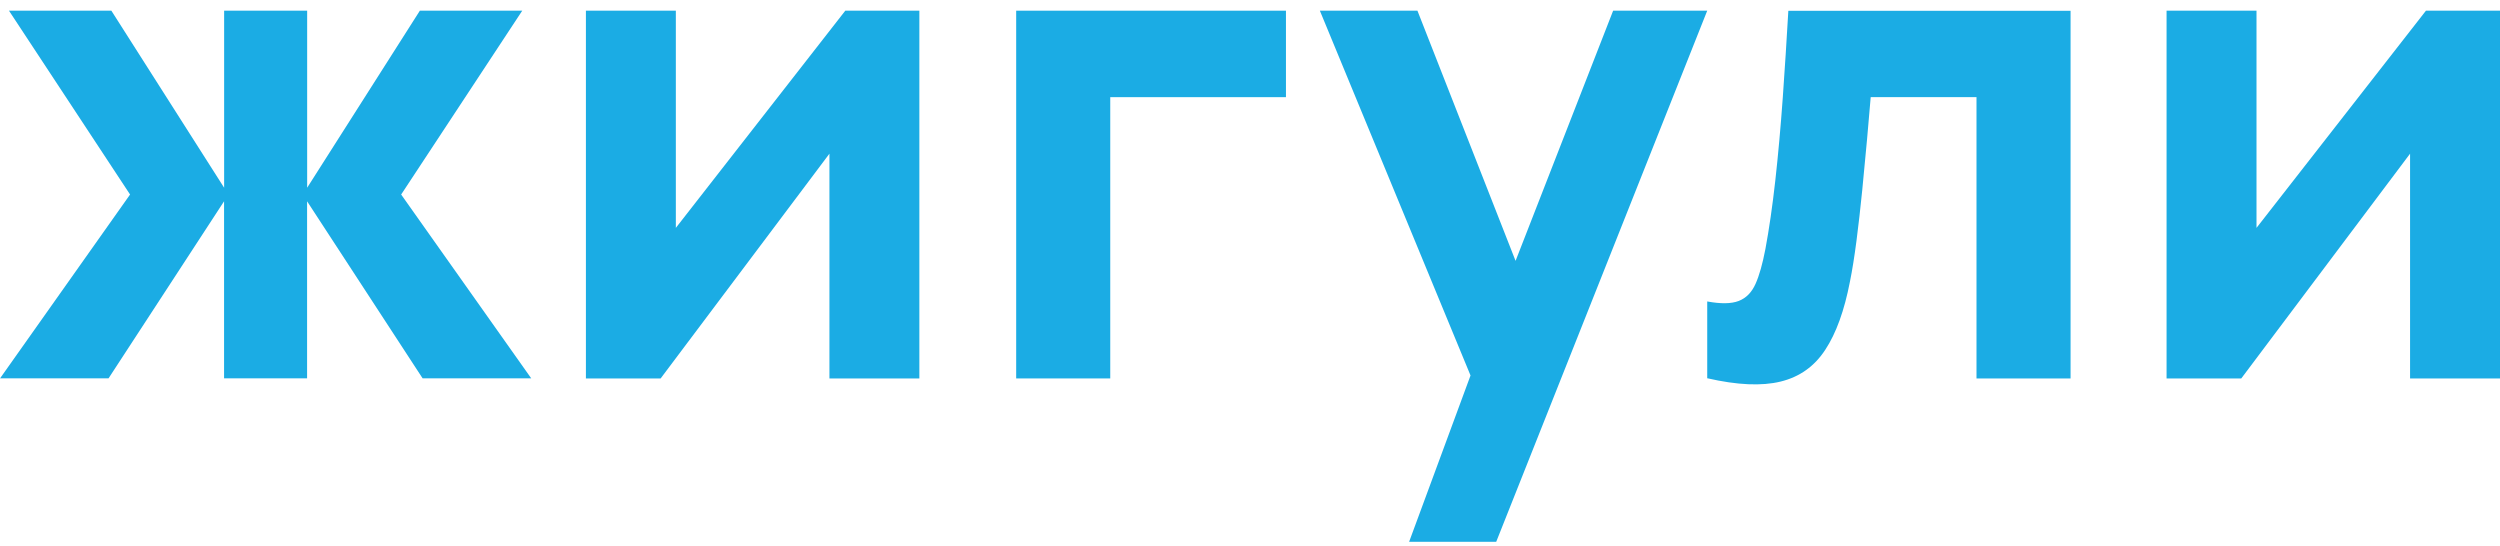
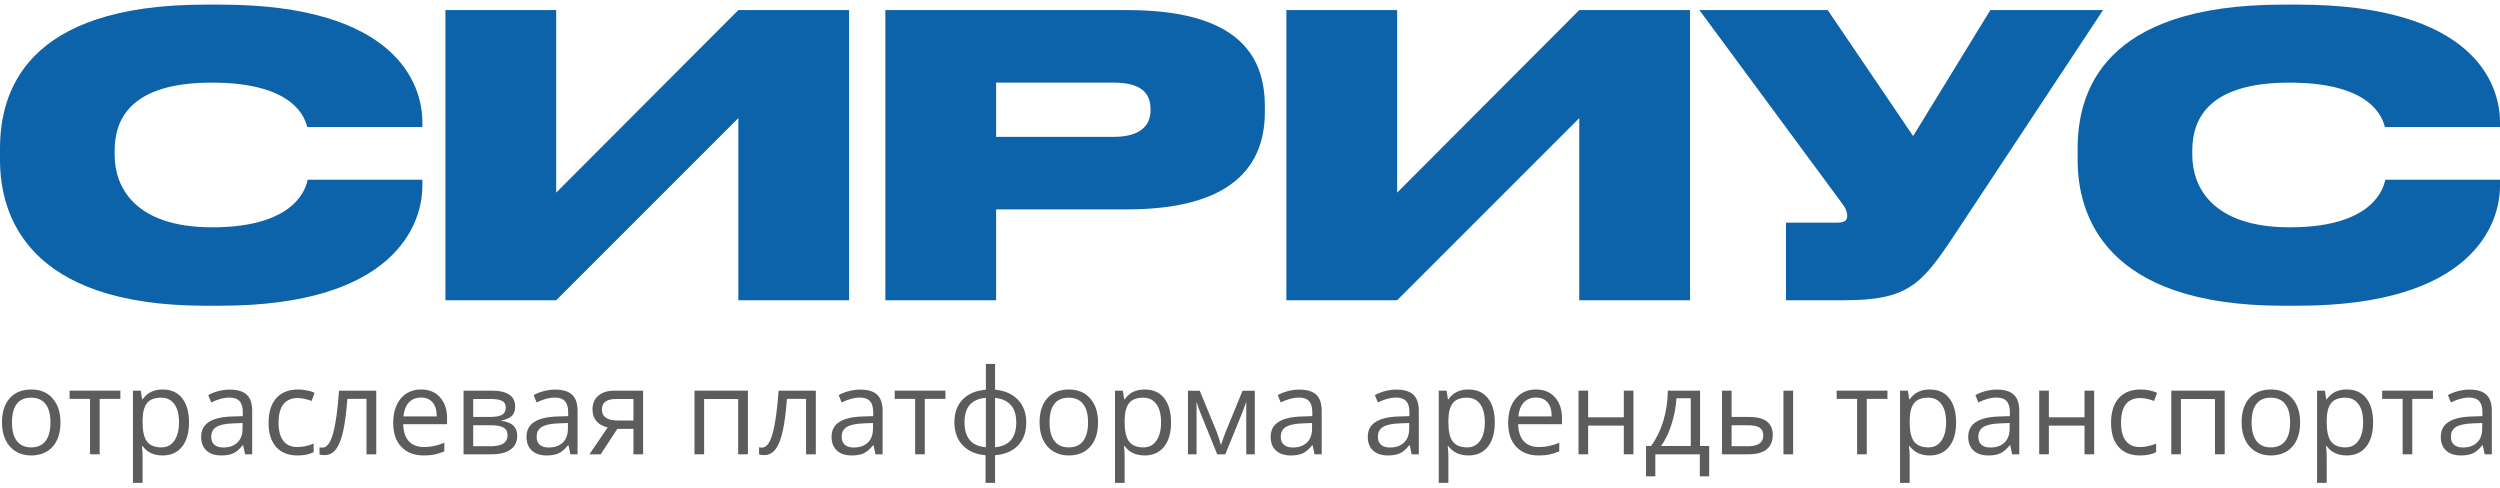
- <svg xmlns="http://www.w3.org/2000/svg" width="110" height="24" viewBox="0 0 110 24" fill="none">
-   <path d="M0 16.651L5.723 8.559L0.395 0.47H4.9L9.862 8.26V0.47H13.515V8.26L18.474 0.47H22.979L17.651 8.559L23.374 16.647H18.595L13.512 8.857V16.647H9.859V8.857L4.776 16.647H0V16.651Z" fill="#1BACE4" />
-   <path d="M40.452 0.47V16.651H36.495V6.762L29.068 16.651H25.78V0.47H29.737V10.027L37.193 0.47H40.452Z" fill="#1BACE4" />
-   <path d="M44.712 16.651V0.47H56.582V4.275H48.851V16.651H44.712Z" fill="#1BACE4" />
-   <path d="M62.001 23.84L64.703 16.521L58.074 0.47H62.367L66.685 11.478L70.978 0.47H75.118L65.833 23.84H61.997H62.001Z" fill="#1BACE4" />
-   <path d="M75.118 16.651V13.264C75.718 13.375 76.178 13.368 76.504 13.242C76.829 13.116 77.074 12.868 77.242 12.493C77.411 12.119 77.553 11.608 77.678 10.956C77.838 10.096 77.985 9.095 78.113 7.947C78.241 6.798 78.35 5.582 78.442 4.3C78.533 3.019 78.614 1.741 78.687 0.474H91.105V16.651H86.966V4.275H82.311C82.27 4.793 82.216 5.412 82.15 6.132C82.084 6.852 82.015 7.598 81.938 8.372C81.861 9.145 81.777 9.883 81.686 10.589C81.594 11.294 81.499 11.896 81.397 12.393C81.152 13.66 80.793 14.66 80.314 15.387C79.839 16.118 79.184 16.583 78.35 16.788C77.517 16.993 76.442 16.946 75.125 16.644L75.118 16.651Z" fill="#1BACE4" />
-   <path d="M110 0.47V16.651H106.043V6.762L98.616 16.651H95.329V0.47H99.286V10.027L106.742 0.47H110Z" fill="#1BACE4" />
+ <svg xmlns="http://www.w3.org/2000/svg" width="200" height="39" viewBox="0 0 200 39" fill="none">
+   <path d="M183.838 24.457H182.621C168.363 24.457 166.21 17.187 166.21 12.788V11.883C166.21 7.452 168.144 0.37 182.621 0.37H183.838C197.941 0.37 200 6.766 200 9.761V10.167H190.796C190.609 9.543 189.891 6.61 183.152 6.61C176.756 6.61 175.383 9.449 175.383 12.039V12.413C175.383 14.909 176.943 18.185 183.183 18.185C190.016 18.185 190.702 14.909 190.827 14.379H200V14.878C200 17.904 197.816 24.457 183.838 24.457Z" fill="#0C63AA" />
+   <path d="M168.245 0.807L156.388 18.747C153.736 22.741 152.676 24.02 147.528 24.02H142.879V17.811H146.966C147.59 17.811 147.777 17.624 147.777 17.28V17.249C147.777 16.968 147.652 16.625 147.372 16.282L135.952 0.807H146.217L153.05 10.884L159.228 0.807H168.245Z" fill="#0C63AA" />
+   <path d="M126.342 24.02V9.449L111.772 24.02H102.911V0.807H111.772V15.409L126.342 0.807H135.203V24.02H126.342Z" fill="#0C63AA" />
+   <path d="M90.173 16.75H79.69V24.02H70.829V0.807H90.173C98.753 0.807 101.187 4.208 101.187 8.482V8.981C101.187 13.193 98.66 16.75 90.173 16.75ZM79.69 6.61V10.947H89.112C91.14 10.947 92.045 10.104 92.045 8.825V8.732C92.045 7.39 91.203 6.61 89.112 6.61H79.69Z" fill="#0C63AA" />
+   <path d="M59.066 24.02V9.449L44.496 24.02H35.635V0.807H44.496V15.409L59.066 0.807H67.927V24.02H59.066Z" fill="#0C63AA" />
+   <path d="M17.628 24.457H16.412C2.153 24.457 0 17.187 0 12.788V11.883C0 7.452 1.934 0.37 16.412 0.37H17.628C31.731 0.37 33.79 6.766 33.79 9.761V10.167H24.586C24.399 9.543 23.681 6.61 16.942 6.61C10.546 6.61 9.173 9.449 9.173 12.039V12.413C9.173 14.909 10.733 18.185 16.973 18.185C23.806 18.185 24.492 14.909 24.617 14.379H33.79V14.878C33.79 17.904 31.606 24.457 17.628 24.457Z" fill="#0C63AA" />
+   <path d="M198.775 36.344L198.622 35.619H198.585C198.331 35.938 198.077 36.155 197.823 36.27C197.572 36.381 197.257 36.437 196.88 36.437C196.375 36.437 195.978 36.307 195.69 36.047C195.405 35.786 195.263 35.416 195.263 34.936C195.263 33.908 196.085 33.369 197.73 33.319L198.594 33.291V32.975C198.594 32.576 198.507 32.281 198.334 32.092C198.164 31.9 197.889 31.804 197.511 31.804C197.087 31.804 196.607 31.934 196.071 32.195L195.834 31.605C196.085 31.468 196.359 31.361 196.656 31.284C196.957 31.206 197.257 31.168 197.558 31.168C198.165 31.168 198.614 31.302 198.905 31.572C199.2 31.841 199.347 32.274 199.347 32.868V36.344H198.775ZM197.033 35.8C197.513 35.8 197.889 35.669 198.162 35.405C198.438 35.142 198.576 34.773 198.576 34.3V33.84L197.804 33.872C197.191 33.894 196.748 33.99 196.475 34.16C196.206 34.327 196.071 34.589 196.071 34.945C196.071 35.224 196.155 35.436 196.322 35.582C196.492 35.728 196.729 35.8 197.033 35.8Z" fill="#5D5C5C" />
+   <path d="M194.635 31.911H192.981V36.344H192.21V31.911H190.574V31.251H194.635V31.911Z" fill="#5D5C5C" />
+   <path d="M187.735 36.437C187.404 36.437 187.1 36.377 186.824 36.256C186.552 36.132 186.323 35.943 186.137 35.689H186.081C186.118 35.986 186.137 36.268 186.137 36.535V38.63H185.365V31.251H185.993L186.099 31.948H186.137C186.335 31.67 186.566 31.468 186.829 31.344C187.092 31.22 187.394 31.159 187.735 31.159C188.41 31.159 188.931 31.389 189.296 31.851C189.665 32.312 189.849 32.96 189.849 33.793C189.849 34.63 189.662 35.28 189.287 35.745C188.915 36.206 188.398 36.437 187.735 36.437ZM187.624 31.814C187.103 31.814 186.727 31.958 186.494 32.246C186.262 32.534 186.143 32.992 186.137 33.621V33.793C186.137 34.509 186.256 35.021 186.494 35.331C186.733 35.638 187.116 35.791 187.642 35.791C188.082 35.791 188.426 35.613 188.674 35.257C188.925 34.901 189.05 34.41 189.05 33.784C189.05 33.149 188.925 32.662 188.674 32.325C188.426 31.984 188.076 31.814 187.624 31.814Z" fill="#5D5C5C" />
+   <path d="M184.009 33.793C184.009 34.623 183.799 35.272 183.381 35.74C182.963 36.205 182.385 36.437 181.648 36.437C181.193 36.437 180.788 36.33 180.435 36.116C180.082 35.903 179.81 35.596 179.618 35.196C179.425 34.797 179.329 34.329 179.329 33.793C179.329 32.963 179.537 32.317 179.952 31.855C180.367 31.391 180.943 31.159 181.681 31.159C182.393 31.159 182.958 31.395 183.377 31.869C183.798 32.343 184.009 32.985 184.009 33.793ZM180.129 33.793C180.129 34.444 180.259 34.939 180.519 35.28C180.779 35.621 181.162 35.791 181.667 35.791C182.172 35.791 182.554 35.622 182.814 35.285C183.078 34.944 183.209 34.447 183.209 33.793C183.209 33.146 183.078 32.655 182.814 32.32C182.554 31.983 182.169 31.814 181.657 31.814C181.152 31.814 180.771 31.979 180.514 32.311C180.257 32.642 180.129 33.136 180.129 33.793Z" fill="#5D5C5C" />
+   <path d="M174.474 36.344H173.702V31.251H177.977V36.344H177.197V31.921H174.474V36.344Z" fill="#5D5C5C" />
+   <path d="M171.203 36.437C170.465 36.437 169.894 36.211 169.488 35.759C169.085 35.303 168.884 34.66 168.884 33.83C168.884 32.978 169.088 32.32 169.497 31.855C169.909 31.391 170.495 31.159 171.254 31.159C171.498 31.159 171.743 31.185 171.988 31.238C172.233 31.29 172.425 31.352 172.564 31.423L172.327 32.078C172.157 32.01 171.971 31.955 171.77 31.911C171.568 31.865 171.39 31.841 171.235 31.841C170.201 31.841 169.683 32.501 169.683 33.821C169.683 34.447 169.809 34.927 170.06 35.261C170.314 35.596 170.688 35.763 171.184 35.763C171.608 35.763 172.044 35.672 172.49 35.489V36.172C172.149 36.349 171.72 36.437 171.203 36.437Z" fill="#5D5C5C" />
+   <path d="M163.908 31.251V33.384H166.761V31.251H167.532V36.344H166.761V34.049H163.908V36.344H163.136V31.251H163.908Z" fill="#5D5C5C" />
+   <path d="M160.971 36.344L160.818 35.619H160.78C160.526 35.938 160.272 36.155 160.018 36.27C159.767 36.381 159.453 36.437 159.075 36.437C158.57 36.437 158.174 36.307 157.886 36.047C157.601 35.786 157.458 35.416 157.458 34.936C157.458 33.908 158.281 33.369 159.925 33.319L160.79 33.291V32.975C160.79 32.576 160.703 32.281 160.529 32.092C160.359 31.9 160.085 31.804 159.707 31.804C159.283 31.804 158.802 31.934 158.267 32.195L158.03 31.605C158.281 31.468 158.555 31.361 158.852 31.284C159.153 31.206 159.453 31.168 159.753 31.168C160.361 31.168 160.81 31.302 161.101 31.572C161.395 31.841 161.542 32.274 161.542 32.868V36.344H160.971ZM159.228 35.8C159.709 35.8 160.085 35.669 160.358 35.405C160.633 35.142 160.771 34.773 160.771 34.3V33.84L160 33.872C159.386 33.894 158.943 33.99 158.671 34.16C158.401 34.327 158.267 34.589 158.267 34.945C158.267 35.224 158.35 35.436 158.518 35.582C158.688 35.728 158.925 35.8 159.228 35.8Z" fill="#5D5C5C" />
+   <path d="M154.373 36.437C154.041 36.437 153.738 36.377 153.462 36.256C153.189 36.132 152.96 35.943 152.774 35.689H152.719C152.756 35.986 152.774 36.268 152.774 36.535V38.63H152.003V31.251H152.63L152.737 31.948H152.774C152.973 31.67 153.203 31.468 153.467 31.344C153.73 31.22 154.032 31.159 154.373 31.159C155.048 31.159 155.568 31.389 155.934 31.851C156.303 32.312 156.487 32.96 156.487 33.793C156.487 34.63 156.3 35.28 155.925 35.745C155.553 36.206 155.036 36.437 154.373 36.437ZM154.261 31.814C153.741 31.814 153.364 31.958 153.132 32.246C152.9 32.534 152.781 32.992 152.774 33.621V33.793C152.774 34.509 152.894 35.021 153.132 35.331C153.371 35.638 153.753 35.791 154.28 35.791C154.72 35.791 155.064 35.613 155.311 35.257C155.562 34.901 155.688 34.41 155.688 33.784C155.688 33.149 155.562 32.662 155.311 32.325C155.064 31.984 154.714 31.814 154.261 31.814Z" fill="#5D5C5C" />
+   <path d="M150.995 31.911H149.341V36.344H148.569V31.911H146.934V31.251H150.995V31.911Z" fill="#5D5C5C" />
+   <path d="M138.528 33.356H139.917C140.565 33.356 141.043 33.477 141.353 33.719C141.666 33.957 141.822 34.315 141.822 34.792C141.822 35.303 141.657 35.69 141.325 35.954C140.997 36.214 140.512 36.344 139.871 36.344H137.757V31.251H138.528V33.356ZM143.449 36.344H142.677V31.251H143.449V36.344ZM138.528 34.021V35.698H139.834C140.651 35.698 141.06 35.412 141.06 34.839C141.06 34.554 140.966 34.346 140.777 34.216C140.588 34.086 140.266 34.021 139.81 34.021H138.528Z" fill="#5D5C5C" />
+   <path d="M136.734 38.105H135.986V36.344H132.427V38.105H131.684V35.68H132.083C132.498 35.116 132.824 34.454 133.059 33.696C133.294 32.937 133.417 32.122 133.426 31.251H136.005V35.68H136.734V38.105ZM135.261 35.68V31.86H134.118C134.078 32.548 133.945 33.245 133.719 33.951C133.496 34.654 133.217 35.23 132.882 35.68H135.261Z" fill="#5D5C5C" />
+   <path d="M127.051 31.251V33.384H129.904V31.251H130.675V36.344H129.904V34.049H127.051V36.344H126.28V31.251H127.051Z" fill="#5D5C5C" />
+   <path d="M123.087 36.437C122.335 36.437 121.74 36.208 121.303 35.749C120.87 35.291 120.653 34.654 120.653 33.84C120.653 33.019 120.854 32.367 121.257 31.883C121.663 31.4 122.206 31.159 122.888 31.159C123.526 31.159 124.031 31.369 124.402 31.79C124.774 32.209 124.96 32.761 124.96 33.449V33.937H121.452C121.467 34.535 121.618 34.989 121.903 35.299C122.191 35.608 122.595 35.763 123.115 35.763C123.664 35.763 124.206 35.649 124.742 35.419V36.107C124.469 36.225 124.21 36.308 123.966 36.358C123.724 36.411 123.431 36.437 123.087 36.437ZM122.878 31.804C122.469 31.804 122.143 31.938 121.898 32.204C121.656 32.47 121.514 32.839 121.47 33.31H124.133C124.133 32.824 124.025 32.452 123.808 32.195C123.591 31.934 123.281 31.804 122.878 31.804Z" fill="#5D5C5C" />
+   <path d="M117.47 36.437C117.138 36.437 116.835 36.377 116.559 36.256C116.286 36.132 116.057 35.943 115.871 35.689H115.816C115.853 35.986 115.871 36.268 115.871 36.535V38.63H115.1V31.251H115.727L115.834 31.948H115.871C116.07 31.67 116.3 31.468 116.564 31.344C116.827 31.22 117.129 31.159 117.47 31.159C118.145 31.159 118.665 31.389 119.031 31.851C119.4 32.312 119.584 32.96 119.584 33.793C119.584 34.63 119.397 35.28 119.022 35.745C118.65 36.206 118.133 36.437 117.47 36.437ZM117.358 31.814C116.838 31.814 116.461 31.958 116.229 32.246C115.997 32.534 115.878 32.992 115.871 33.621V33.793C115.871 34.509 115.991 35.021 116.229 35.331C116.468 35.638 116.85 35.791 117.377 35.791C117.817 35.791 118.161 35.613 118.408 35.257C118.659 34.901 118.785 34.41 118.785 33.784C118.785 33.149 118.659 32.662 118.408 32.325C118.161 31.984 117.811 31.814 117.358 31.814Z" fill="#5D5C5C" />
+   <path d="M112.935 36.344L112.781 35.619H112.744C112.49 35.938 112.236 36.155 111.982 36.27C111.731 36.381 111.417 36.437 111.039 36.437C110.534 36.437 110.137 36.307 109.849 36.047C109.564 35.786 109.422 35.416 109.422 34.936C109.422 33.908 110.244 33.369 111.889 33.319L112.754 33.291V32.975C112.754 32.576 112.667 32.281 112.493 32.092C112.323 31.9 112.049 31.804 111.671 31.804C111.246 31.804 110.766 31.934 110.23 32.195L109.993 31.605C110.244 31.468 110.519 31.361 110.816 31.284C111.116 31.206 111.417 31.168 111.717 31.168C112.324 31.168 112.774 31.302 113.065 31.572C113.359 31.841 113.506 32.274 113.506 32.868V36.344H112.935ZM111.192 35.8C111.672 35.8 112.049 35.669 112.321 35.405C112.597 35.142 112.735 34.773 112.735 34.3V33.84L111.964 33.872C111.35 33.894 110.907 33.99 110.635 34.16C110.365 34.327 110.23 34.589 110.23 34.945C110.23 35.224 110.314 35.436 110.481 35.582C110.652 35.728 110.889 35.8 111.192 35.8Z" fill="#5D5C5C" />
+   <path d="M105.166 36.344L105.012 35.619H104.975C104.721 35.938 104.467 36.155 104.213 36.27C103.962 36.381 103.648 36.437 103.27 36.437C102.765 36.437 102.368 36.307 102.08 36.047C101.795 35.786 101.653 35.416 101.653 34.936C101.653 33.908 102.475 33.369 104.12 33.319L104.984 33.291V32.975C104.984 32.576 104.898 32.281 104.724 32.092C104.554 31.9 104.28 31.804 103.902 31.804C103.477 31.804 102.997 31.934 102.461 32.195L102.224 31.605C102.475 31.468 102.749 31.361 103.047 31.284C103.347 31.206 103.648 31.168 103.948 31.168C104.555 31.168 105.005 31.302 105.296 31.572C105.59 31.841 105.737 32.274 105.737 32.868V36.344H105.166ZM103.423 35.8C103.903 35.8 104.28 35.669 104.552 35.405C104.828 35.142 104.966 34.773 104.966 34.3V33.84L104.195 33.872C103.581 33.894 103.138 33.99 102.866 34.16C102.596 34.327 102.461 34.589 102.461 34.945C102.461 35.224 102.545 35.436 102.712 35.582C102.883 35.728 103.12 35.8 103.423 35.8Z" fill="#5D5C5C" />
+   <path d="M97.68 35.601L97.824 35.169L98.024 34.62L99.404 31.261H100.384V36.344H99.701V32.139L99.608 32.408L99.339 33.119L98.024 36.344H97.378L96.063 33.11C95.899 32.695 95.786 32.371 95.724 32.139V36.344H95.036V31.261H95.979L97.313 34.49C97.446 34.831 97.569 35.201 97.68 35.601Z" fill="#5D5C5C" />
+   <path d="M91.57 36.437C91.238 36.437 90.935 36.377 90.659 36.256C90.386 36.132 90.157 35.943 89.971 35.689H89.916C89.953 35.986 89.971 36.268 89.971 36.535V38.63H89.2V31.251H89.827L89.934 31.948H89.971C90.17 31.67 90.4 31.468 90.664 31.344C90.927 31.22 91.229 31.159 91.57 31.159C92.245 31.159 92.766 31.389 93.131 31.851C93.5 32.312 93.684 32.96 93.684 33.793C93.684 34.63 93.497 35.28 93.122 35.745C92.75 36.206 92.233 36.437 91.57 36.437ZM91.458 31.814C90.938 31.814 90.561 31.958 90.329 32.246C90.097 32.534 89.978 32.992 89.971 33.621V33.793C89.971 34.509 90.091 35.021 90.329 35.331C90.568 35.638 90.95 35.791 91.477 35.791C91.917 35.791 92.261 35.613 92.508 35.257C92.759 34.901 92.885 34.41 92.885 33.784C92.885 33.149 92.759 32.662 92.508 32.325C92.261 31.984 91.911 31.814 91.458 31.814Z" fill="#5D5C5C" />
+   <path d="M87.843 33.793C87.843 34.623 87.634 35.272 87.216 35.74C86.798 36.205 86.22 36.437 85.483 36.437C85.028 36.437 84.623 36.33 84.27 36.116C83.917 35.903 83.644 35.596 83.452 35.196C83.26 34.797 83.164 34.329 83.164 33.793C83.164 32.963 83.372 32.317 83.787 31.855C84.202 31.391 84.778 31.159 85.515 31.159C86.228 31.159 86.793 31.395 87.211 31.869C87.633 32.343 87.843 32.985 87.843 33.793ZM83.963 33.793C83.963 34.444 84.094 34.939 84.354 35.28C84.614 35.621 84.996 35.791 85.501 35.791C86.006 35.791 86.389 35.622 86.649 35.285C86.912 34.944 87.044 34.447 87.044 33.793C87.044 33.146 86.912 32.655 86.649 32.32C86.389 31.983 86.003 31.814 85.492 31.814C84.987 31.814 84.606 31.979 84.349 32.311C84.092 32.642 83.963 33.136 83.963 33.793Z" fill="#5D5C5C" />
+   <path d="M82.1 33.793C82.1 34.564 81.88 35.179 81.44 35.638C81.004 36.093 80.392 36.353 79.605 36.418V38.63H78.843V36.418C78.075 36.359 77.468 36.096 77.021 35.629C76.575 35.161 76.352 34.549 76.352 33.793C76.352 33.022 76.574 32.408 77.017 31.953C77.463 31.498 78.081 31.239 78.871 31.177V29.114H79.605V31.177C80.382 31.248 80.993 31.516 81.436 31.981C81.879 32.446 82.1 33.05 82.1 33.793ZM77.161 33.793C77.161 34.388 77.297 34.854 77.57 35.192C77.842 35.529 78.276 35.726 78.871 35.782V31.823C78.298 31.876 77.869 32.063 77.584 32.385C77.302 32.704 77.161 33.173 77.161 33.793ZM81.301 33.793C81.301 32.607 80.736 31.953 79.605 31.832V35.782C80.194 35.723 80.623 35.525 80.892 35.187C81.165 34.849 81.301 34.385 81.301 33.793Z" fill="#5D5C5C" />
+   <path d="M75.637 31.911H73.983V36.344H73.211V31.911H71.576V31.251H75.637V31.911Z" fill="#5D5C5C" />
+   <path d="M70.038 36.344L69.884 35.619H69.847C69.593 35.938 69.339 36.155 69.085 36.27C68.834 36.381 68.52 36.437 68.142 36.437C67.637 36.437 67.24 36.307 66.952 36.047C66.667 35.786 66.525 35.416 66.525 34.936C66.525 33.908 67.347 33.369 68.992 33.319L69.856 33.291V32.975C69.856 32.576 69.77 32.281 69.596 32.092C69.426 31.9 69.152 31.804 68.774 31.804C68.349 31.804 67.869 31.934 67.333 32.195L67.096 31.605C67.347 31.468 67.621 31.361 67.919 31.284C68.219 31.206 68.52 31.168 68.82 31.168C69.427 31.168 69.877 31.302 70.168 31.572C70.462 31.841 70.609 32.274 70.609 32.868V36.344H70.038ZM68.295 35.8C68.775 35.8 69.152 35.669 69.424 35.405C69.7 35.142 69.838 34.773 69.838 34.3V33.84L69.067 33.872C68.453 33.894 68.01 33.99 67.738 34.16C67.468 34.327 67.333 34.589 67.333 34.945C67.333 35.224 67.417 35.436 67.584 35.582C67.755 35.728 67.992 35.8 68.295 35.8Z" fill="#5D5C5C" />
+   <path d="M65.266 36.344H64.485V31.911H62.956C62.873 33.014 62.757 33.889 62.608 34.536C62.459 35.184 62.266 35.658 62.027 35.958C61.792 36.259 61.491 36.409 61.126 36.409C60.958 36.409 60.825 36.391 60.726 36.353V35.782C60.794 35.8 60.871 35.81 60.958 35.81C61.315 35.81 61.598 35.433 61.809 34.681C62.019 33.928 62.179 32.785 62.287 31.251H65.266V36.344Z" fill="#5D5C5C" />
+   <path d="M56.33 36.344H55.559V31.251H59.834V36.344H59.053V31.921H56.33V36.344Z" fill="#5D5C5C" />
+   <path d="M48.055 36.344H47.153L48.617 34.193C48.224 34.106 47.922 33.939 47.711 33.691C47.503 33.44 47.4 33.126 47.4 32.748C47.4 32.283 47.556 31.917 47.869 31.651C48.182 31.385 48.619 31.251 49.179 31.251H51.447V36.344H50.675V34.309H49.388L48.055 36.344ZM48.152 32.757C48.152 33.346 48.58 33.64 49.435 33.64H50.675V31.921H49.277C48.527 31.921 48.152 32.199 48.152 32.757Z" fill="#5D5C5C" />
+   <path d="M45.634 36.344L45.481 35.619H45.443C45.189 35.938 44.935 36.155 44.681 36.27C44.431 36.381 44.116 36.437 43.738 36.437C43.233 36.437 42.837 36.307 42.549 36.047C42.264 35.786 42.121 35.416 42.121 34.936C42.121 33.908 42.944 33.369 44.588 33.319L45.453 33.291V32.975C45.453 32.576 45.366 32.281 45.193 32.092C45.022 31.9 44.748 31.804 44.37 31.804C43.946 31.804 43.465 31.934 42.93 32.195L42.693 31.605C42.944 31.468 43.218 31.361 43.515 31.284C43.816 31.206 44.116 31.168 44.416 31.168C45.024 31.168 45.473 31.302 45.764 31.572C46.058 31.841 46.205 32.274 46.205 32.868V36.344H45.634ZM43.892 35.8C44.372 35.8 44.748 35.669 45.021 35.405C45.296 35.142 45.434 34.773 45.434 34.3V33.84L44.663 33.872C44.049 33.894 43.606 33.99 43.334 34.16C43.064 34.327 42.93 34.589 42.93 34.945C42.93 35.224 43.013 35.436 43.181 35.582C43.351 35.728 43.588 35.8 43.892 35.8Z" fill="#5D5C5C" />
+   <path d="M41.215 32.529C41.215 32.861 41.119 33.113 40.927 33.287C40.738 33.457 40.472 33.572 40.128 33.63V33.672C40.561 33.731 40.877 33.858 41.076 34.053C41.277 34.248 41.378 34.518 41.378 34.862C41.378 35.336 41.203 35.701 40.853 35.958C40.506 36.215 39.998 36.344 39.328 36.344H37.084V31.251H39.319C40.583 31.251 41.215 31.677 41.215 32.529ZM40.606 34.811C40.606 34.535 40.501 34.335 40.29 34.211C40.083 34.084 39.737 34.021 39.254 34.021H37.856V35.698H39.273C40.162 35.698 40.606 35.402 40.606 34.811ZM40.462 32.604C40.462 32.356 40.366 32.181 40.174 32.078C39.985 31.973 39.697 31.921 39.31 31.921H37.856V33.356H39.161C39.638 33.356 39.974 33.297 40.17 33.18C40.365 33.062 40.462 32.87 40.462 32.604Z" fill="#5D5C5C" />
+   <path d="M33.892 36.437C33.139 36.437 32.545 36.208 32.108 35.749C31.674 35.291 31.457 34.654 31.457 33.84C31.457 33.019 31.659 32.367 32.061 31.883C32.467 31.4 33.011 31.159 33.692 31.159C34.33 31.159 34.835 31.369 35.207 31.79C35.579 32.209 35.765 32.761 35.765 33.449V33.937H32.257C32.272 34.535 32.422 34.989 32.707 35.299C32.995 35.608 33.4 35.763 33.92 35.763C34.468 35.763 35.01 35.649 35.546 35.419V36.107C35.274 36.225 35.015 36.308 34.77 36.358C34.529 36.411 34.236 36.437 33.892 36.437ZM33.683 31.804C33.274 31.804 32.947 31.938 32.703 32.204C32.461 32.47 32.318 32.839 32.275 33.31H34.938C34.938 32.824 34.829 32.452 34.612 32.195C34.395 31.934 34.086 31.804 33.683 31.804Z" fill="#5D5C5C" />
+   <path d="M30.101 36.344H29.32V31.911H27.791C27.707 33.014 27.591 33.889 27.443 34.536C27.294 35.184 27.1 35.658 26.862 35.958C26.626 36.259 26.326 36.409 25.96 36.409C25.793 36.409 25.66 36.391 25.561 36.353V35.782C25.629 35.8 25.706 35.81 25.793 35.81C26.149 35.81 26.433 35.433 26.643 34.681C26.854 33.928 27.014 32.785 27.122 31.251H30.101V36.344Z" fill="#5D5C5C" />
+   <path d="M23.804 36.437C23.067 36.437 22.496 36.211 22.09 35.759C21.687 35.303 21.486 34.66 21.486 33.83C21.486 32.978 21.69 32.32 22.099 31.855C22.511 31.391 23.096 31.159 23.855 31.159C24.1 31.159 24.345 31.185 24.59 31.238C24.834 31.29 25.026 31.352 25.166 31.423L24.929 32.078C24.759 32.01 24.573 31.955 24.371 31.911C24.17 31.865 23.992 31.841 23.837 31.841C22.802 31.841 22.285 32.501 22.285 33.821C22.285 34.447 22.41 34.927 22.661 35.261C22.915 35.596 23.29 35.763 23.786 35.763C24.21 35.763 24.645 35.672 25.091 35.489V36.172C24.751 36.349 24.322 36.437 23.804 36.437Z" fill="#5D5C5C" />
+   <path d="M19.604 36.344L19.451 35.619H19.413C19.159 35.938 18.905 36.155 18.651 36.27C18.4 36.381 18.086 36.437 17.708 36.437C17.203 36.437 16.807 36.307 16.519 36.047C16.234 35.786 16.091 35.416 16.091 34.936C16.091 33.908 16.913 33.369 18.558 33.319L19.423 33.291V32.975C19.423 32.576 19.336 32.281 19.163 32.092C18.992 31.9 18.718 31.804 18.34 31.804C17.916 31.804 17.436 31.934 16.9 32.195L16.663 31.605C16.913 31.468 17.188 31.361 17.485 31.284C17.785 31.206 18.086 31.168 18.387 31.168C18.994 31.168 19.443 31.302 19.734 31.572C20.028 31.841 20.175 32.274 20.175 32.868V36.344H19.604ZM17.861 35.8C18.342 35.8 18.718 35.669 18.991 35.405C19.266 35.142 19.404 34.773 19.404 34.3V33.84L18.633 33.872C18.019 33.894 17.576 33.99 17.304 34.16C17.034 34.327 16.9 34.589 16.9 34.945C16.9 35.224 16.983 35.436 17.151 35.582C17.321 35.728 17.558 35.8 17.861 35.8Z" fill="#5D5C5C" />
+   <path d="M13.006 36.437C12.674 36.437 12.371 36.377 12.095 36.256C11.822 36.132 11.593 35.943 11.407 35.689H11.352C11.389 35.986 11.407 36.268 11.407 36.535V38.63H10.636V31.251H11.263L11.37 31.948H11.407C11.606 31.67 11.836 31.468 12.1 31.344C12.363 31.22 12.665 31.159 13.006 31.159C13.681 31.159 14.201 31.389 14.567 31.851C14.936 32.312 15.12 32.96 15.12 33.793C15.12 34.63 14.932 35.28 14.558 35.745C14.186 36.206 13.669 36.437 13.006 36.437ZM12.894 31.814C12.374 31.814 11.998 31.958 11.765 32.246C11.533 32.534 11.414 32.992 11.407 33.621V33.793C11.407 34.509 11.527 35.021 11.765 35.331C12.004 35.638 12.386 35.791 12.913 35.791C13.353 35.791 13.697 35.613 13.944 35.257C14.195 34.901 14.321 34.41 14.321 33.784C14.321 33.149 14.195 32.662 13.944 32.325C13.697 31.984 13.347 31.814 12.894 31.814Z" fill="#5D5C5C" />
+   <path d="M9.628 31.911H7.974V36.344H7.202V31.911H5.567V31.251H9.628V31.911Z" fill="#5D5C5C" />
+   <path d="M4.837 33.793C4.837 34.623 4.628 35.272 4.21 35.74C3.792 36.205 3.214 36.437 2.477 36.437C2.021 36.437 1.617 36.33 1.264 36.116C0.911 35.903 0.638 35.596 0.446 35.196C0.254 34.797 0.158 34.329 0.158 33.793C0.158 32.963 0.366 32.317 0.781 31.855C1.196 31.391 1.772 31.159 2.509 31.159C3.222 31.159 3.787 31.395 4.205 31.869C4.626 32.343 4.837 32.985 4.837 33.793ZM0.957 33.793C0.957 34.444 1.087 34.939 1.348 35.28C1.608 35.621 1.99 35.791 2.495 35.791C3 35.791 3.383 35.622 3.643 35.285C3.906 34.944 4.038 34.447 4.038 33.793C4.038 33.146 3.906 32.655 3.643 32.32C3.383 31.983 2.997 31.814 2.486 31.814C1.981 31.814 1.6 31.979 1.343 32.311C1.086 32.642 0.957 33.136 0.957 33.793Z" fill="#5D5C5C" />
</svg>
